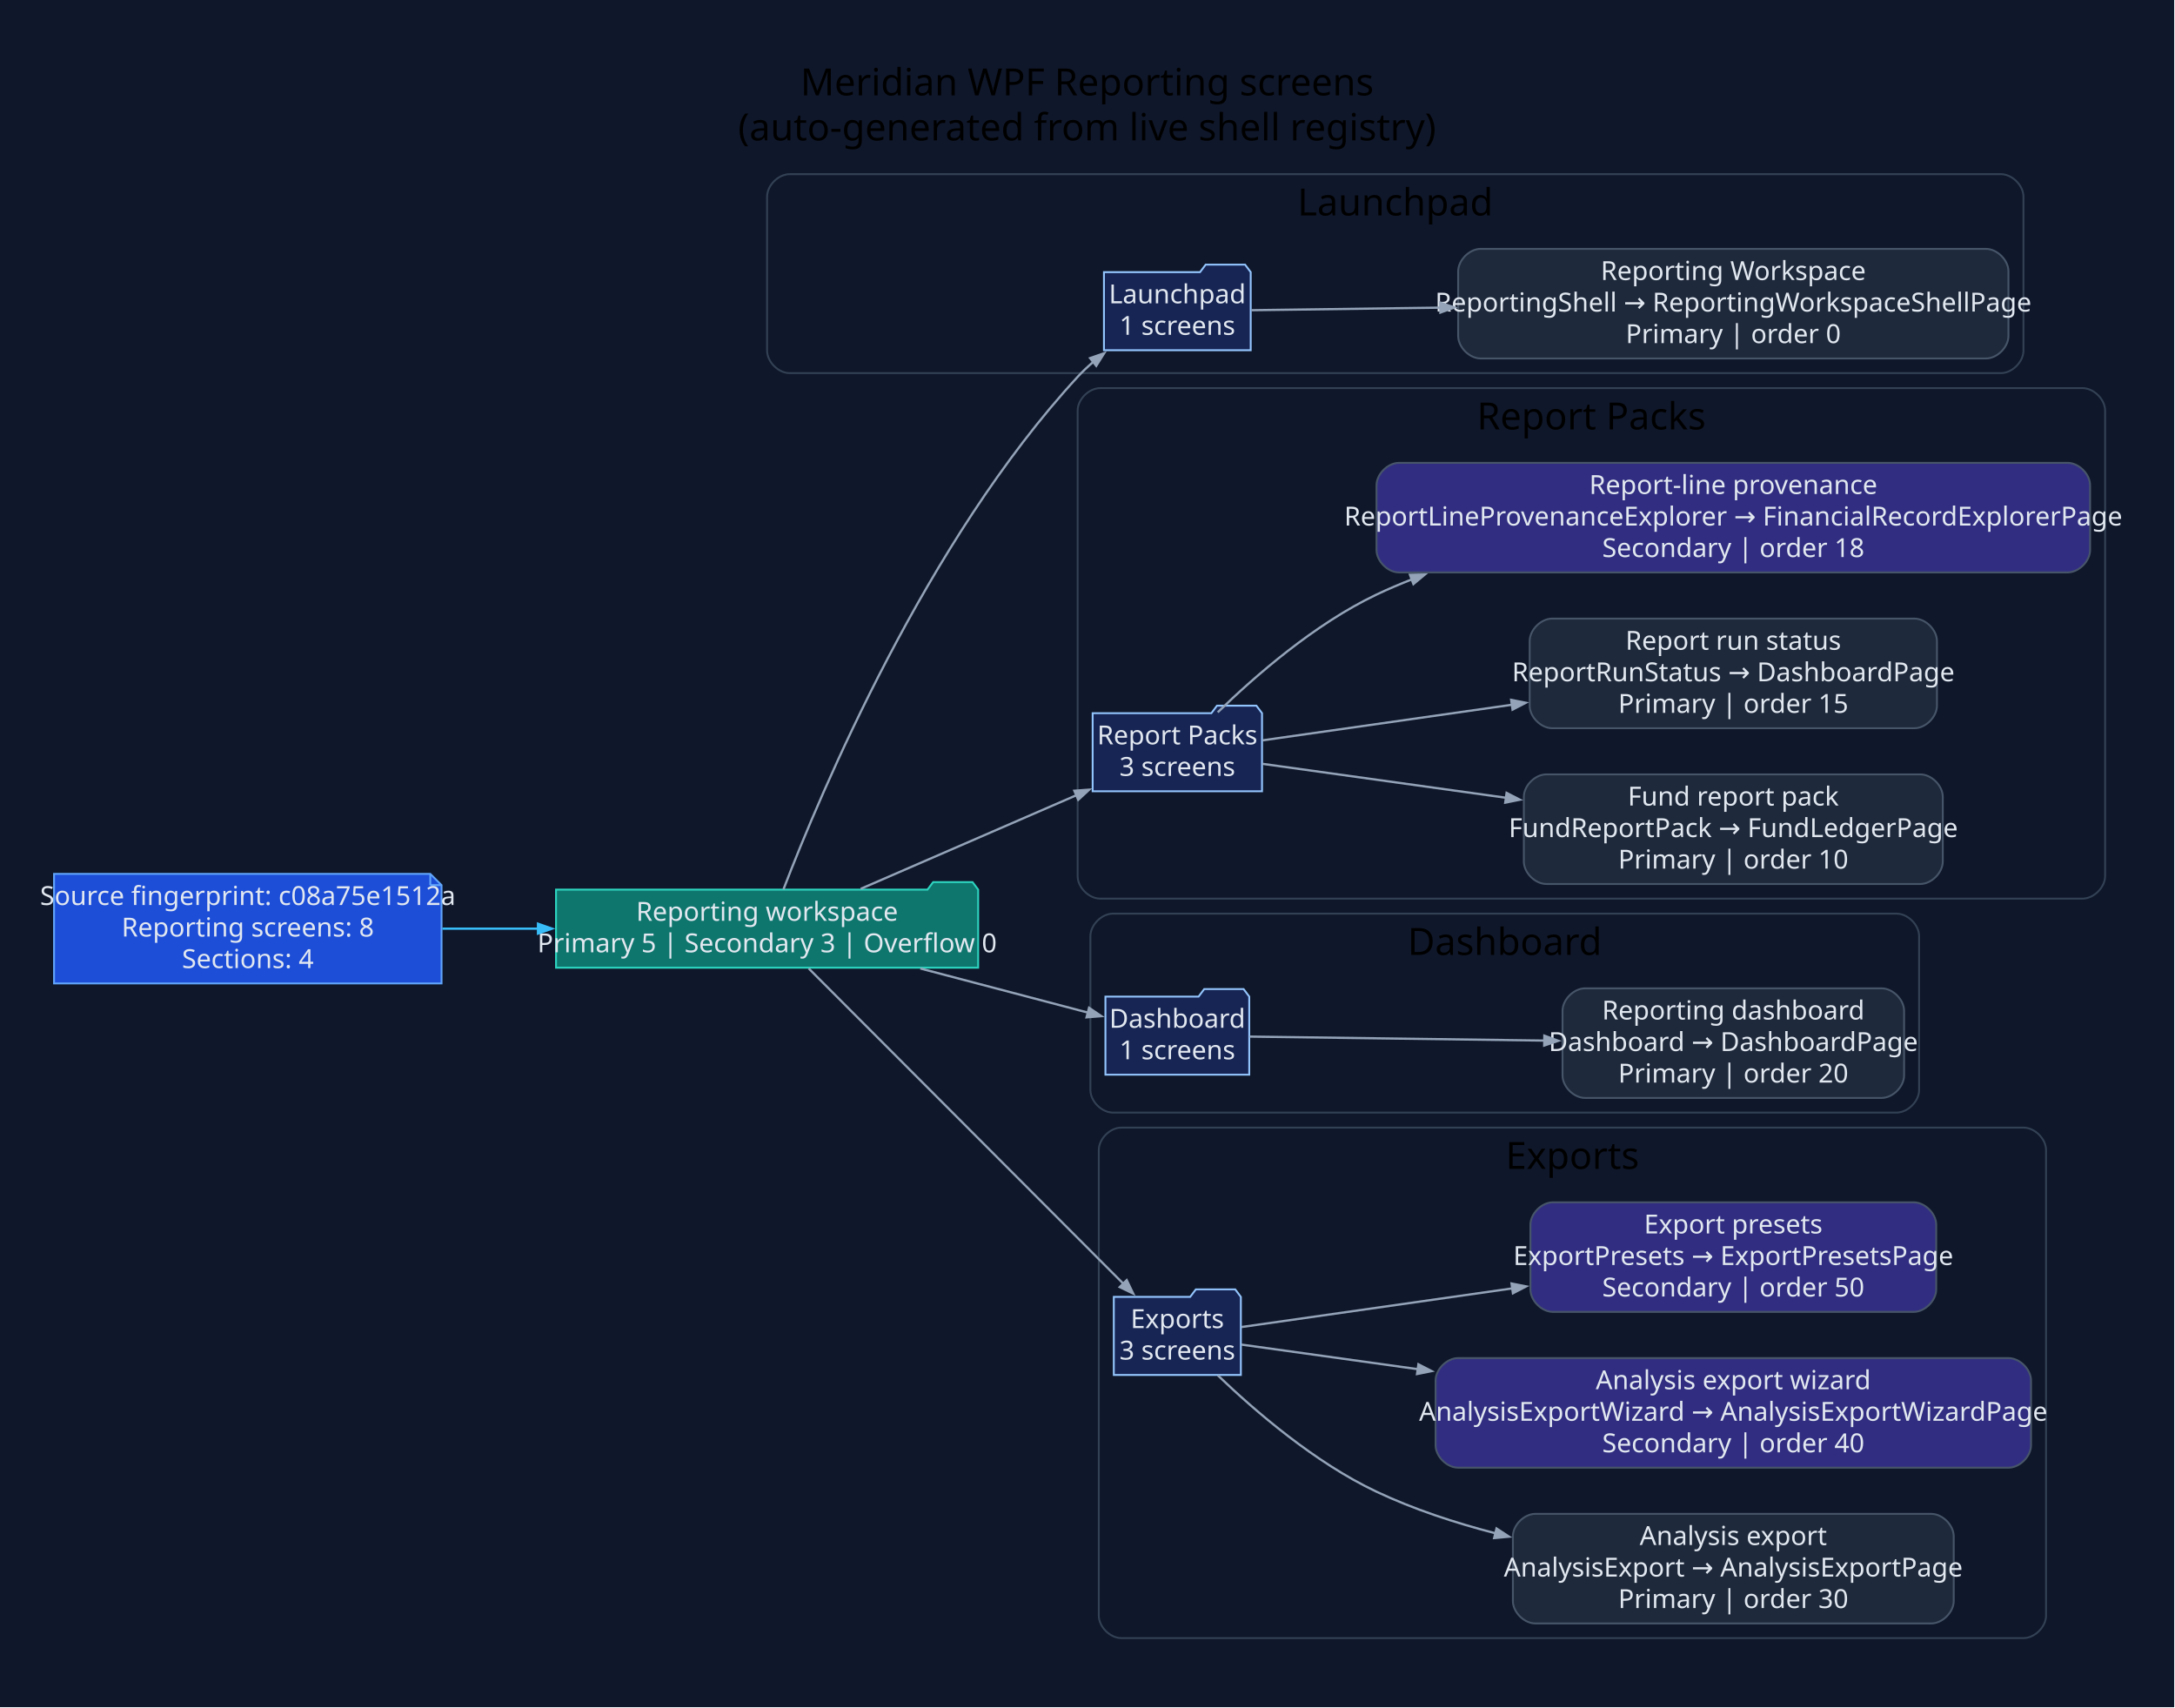
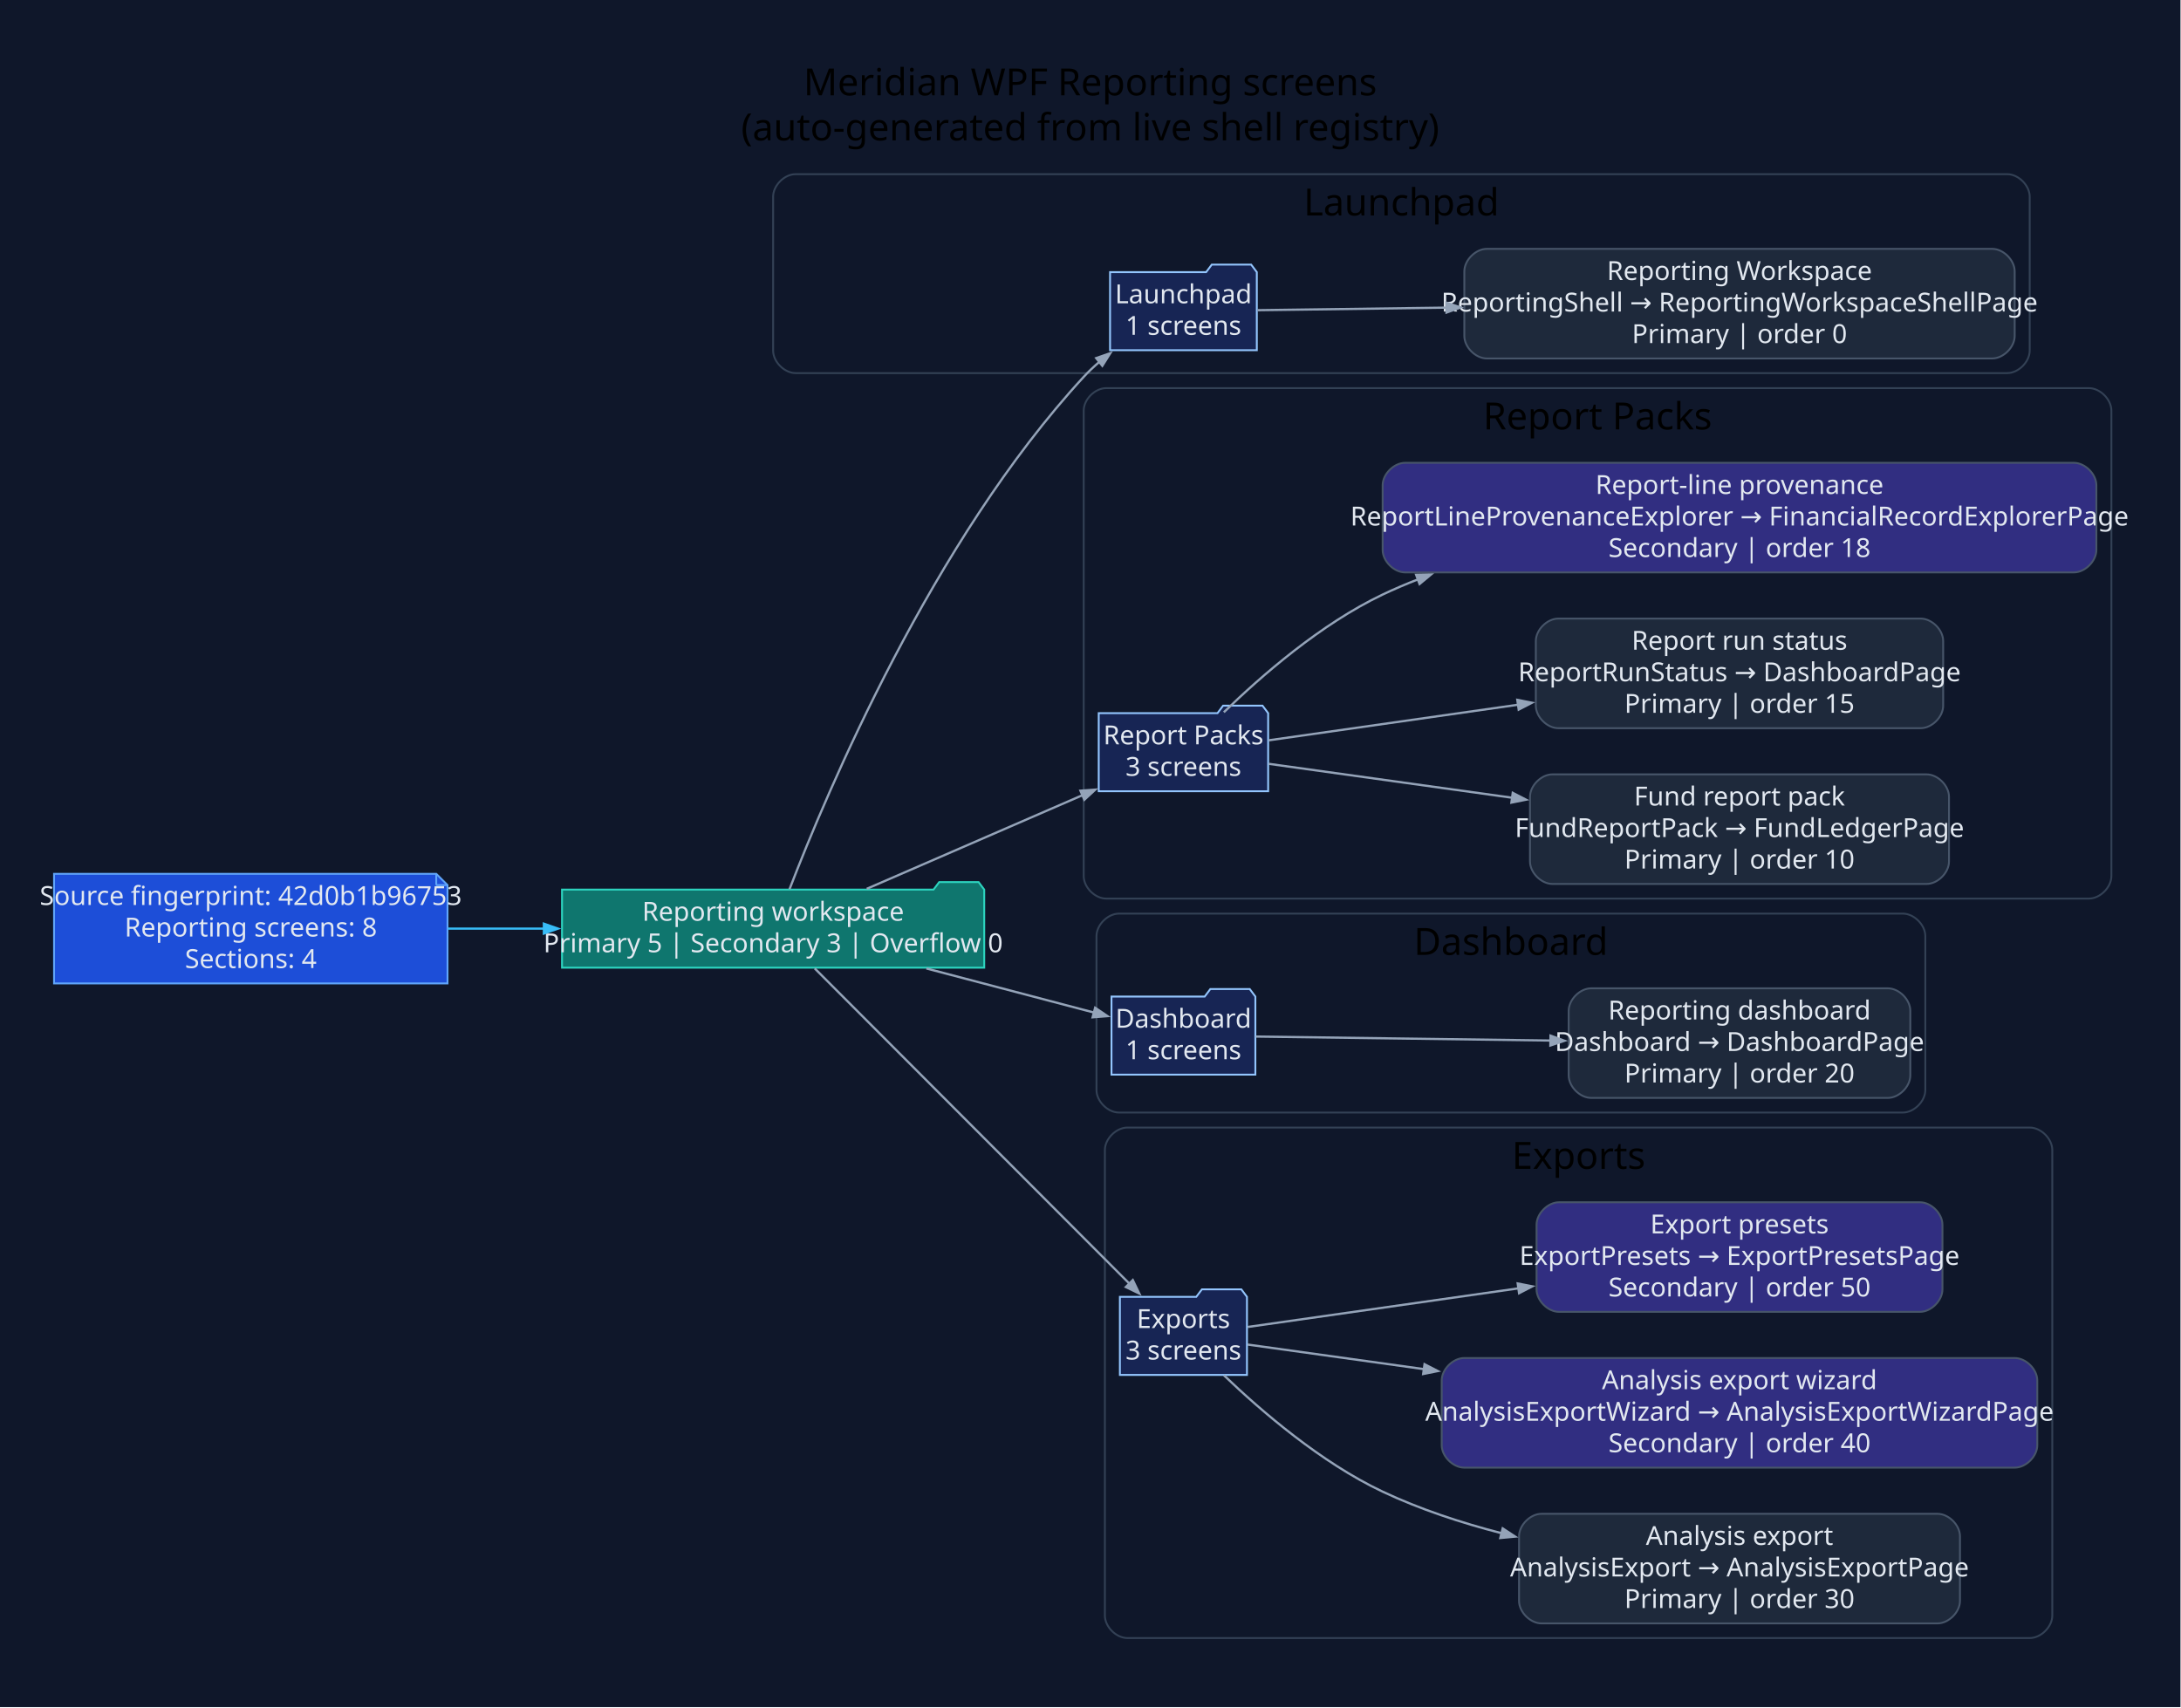
- <svg xmlns="http://www.w3.org/2000/svg" width="1159pt" height="910pt" viewBox="0.00 0.00 1159.00 910.00">
+ <svg xmlns="http://www.w3.org/2000/svg" width="1162pt" height="910pt" viewBox="0.00 0.00 1162.00 910.00">
  <g id="graph0" class="graph" transform="scale(1 1) rotate(0) translate(28.8 880.8)">
-     <polygon fill="#0f172a" stroke="none" points="-28.8,28.8 -28.8,-880.8 1129.76,-880.8 1129.76,28.8 -28.8,28.8" />
-     <text xml:space="preserve" text-anchor="middle" x="550.48" y="-830" font-family="Segoe UI" font-size="20.00">Meridian WPF Reporting screens</text>
-     <text xml:space="preserve" text-anchor="middle" x="550.48" y="-806" font-family="Segoe UI" font-size="20.00">(auto-generated from live shell registry)</text>
+     <polygon fill="#0f172a" stroke="none" points="-28.8,28.8 -28.8,-880.8 1132.91,-880.8 1132.91,28.8 -28.8,28.8" />
+     <text xml:space="preserve" text-anchor="middle" x="552.05" y="-830" font-family="Segoe UI" font-size="20.00">Meridian WPF Reporting screens</text>
+     <text xml:space="preserve" text-anchor="middle" x="552.05" y="-806" font-family="Segoe UI" font-size="20.00">(auto-generated from live shell registry)</text>
    <g id="clust1" class="cluster">
-       <path fill="#0f172a" stroke="#334155" d="M391.96,-682C391.96,-682 1037.45,-682 1037.45,-682 1043.45,-682 1049.45,-688 1049.45,-694 1049.45,-694 1049.45,-776 1049.45,-776 1049.45,-782 1043.45,-788 1037.45,-788 1037.45,-788 391.96,-788 391.96,-788 385.96,-788 379.96,-782 379.96,-776 379.96,-776 379.96,-694 379.96,-694 379.96,-688 385.96,-682 391.96,-682" />
-       <text xml:space="preserve" text-anchor="middle" x="714.7" y="-766" font-family="Segoe UI" font-size="20.00">Launchpad</text>
+       <path fill="#0f172a" stroke="#334155" d="M395.11,-682C395.11,-682 1040.59,-682 1040.59,-682 1046.59,-682 1052.59,-688 1052.59,-694 1052.59,-694 1052.59,-776 1052.59,-776 1052.59,-782 1046.59,-788 1040.59,-788 1040.59,-788 395.11,-788 395.11,-788 389.11,-788 383.11,-782 383.11,-776 383.11,-776 383.11,-694 383.11,-694 383.11,-688 389.11,-682 395.11,-682" />
+       <text xml:space="preserve" text-anchor="middle" x="717.85" y="-766" font-family="Segoe UI" font-size="20.00">Launchpad</text>
    </g>
    <g id="clust2" class="cluster">
-       <path fill="#0f172a" stroke="#334155" d="M557.44,-402C557.44,-402 1080.96,-402 1080.96,-402 1086.96,-402 1092.96,-408 1092.96,-414 1092.96,-414 1092.96,-662 1092.96,-662 1092.96,-668 1086.96,-674 1080.96,-674 1080.96,-674 557.44,-674 557.44,-674 551.44,-674 545.44,-668 545.44,-662 545.44,-662 545.44,-414 545.44,-414 545.44,-408 551.44,-402 557.44,-402" />
-       <text xml:space="preserve" text-anchor="middle" x="819.2" y="-652" font-family="Segoe UI" font-size="20.00">Report Packs</text>
+       <path fill="#0f172a" stroke="#334155" d="M560.58,-402C560.58,-402 1084.11,-402 1084.11,-402 1090.11,-402 1096.11,-408 1096.11,-414 1096.11,-414 1096.11,-662 1096.11,-662 1096.11,-668 1090.11,-674 1084.11,-674 1084.11,-674 560.58,-674 560.58,-674 554.58,-674 548.58,-668 548.58,-662 548.58,-662 548.58,-414 548.58,-414 548.58,-408 554.58,-402 560.58,-402" />
+       <text xml:space="preserve" text-anchor="middle" x="822.34" y="-652" font-family="Segoe UI" font-size="20.00">Report Packs</text>
    </g>
    <g id="clust3" class="cluster">
-       <path fill="#0f172a" stroke="#334155" d="M564.25,-288C564.25,-288 981.84,-288 981.84,-288 987.84,-288 993.84,-294 993.84,-300 993.84,-300 993.84,-382 993.84,-382 993.84,-388 987.84,-394 981.84,-394 981.84,-394 564.25,-394 564.25,-394 558.25,-394 552.25,-388 552.25,-382 552.25,-382 552.25,-300 552.25,-300 552.25,-294 558.25,-288 564.25,-288" />
-       <text xml:space="preserve" text-anchor="middle" x="773.04" y="-372" font-family="Segoe UI" font-size="20.00">Dashboard</text>
+       <path fill="#0f172a" stroke="#334155" d="M567.39,-288C567.39,-288 984.98,-288 984.98,-288 990.98,-288 996.98,-294 996.98,-300 996.98,-300 996.98,-382 996.98,-382 996.98,-388 990.98,-394 984.98,-394 984.98,-394 567.39,-394 567.39,-394 561.39,-394 555.39,-388 555.39,-382 555.39,-382 555.39,-300 555.39,-300 555.39,-294 561.39,-288 567.39,-288" />
+       <text xml:space="preserve" text-anchor="middle" x="776.19" y="-372" font-family="Segoe UI" font-size="20.00">Dashboard</text>
    </g>
    <g id="clust4" class="cluster">
-       <path fill="#0f172a" stroke="#334155" d="M568.72,-8C568.72,-8 1049.49,-8 1049.49,-8 1055.49,-8 1061.49,-14 1061.49,-20 1061.49,-20 1061.49,-268 1061.49,-268 1061.49,-274 1055.49,-280 1049.49,-280 1049.49,-280 568.72,-280 568.72,-280 562.72,-280 556.72,-274 556.72,-268 556.72,-268 556.72,-20 556.72,-20 556.72,-14 562.72,-8 568.72,-8" />
-       <text xml:space="preserve" text-anchor="middle" x="809.1" y="-258" font-family="Segoe UI" font-size="20.00">Exports</text>
+       <path fill="#0f172a" stroke="#334155" d="M571.86,-8C571.86,-8 1052.63,-8 1052.63,-8 1058.63,-8 1064.63,-14 1064.63,-20 1064.63,-20 1064.63,-268 1064.63,-268 1064.63,-274 1058.63,-280 1052.63,-280 1052.63,-280 571.86,-280 571.86,-280 565.86,-280 559.86,-274 559.86,-268 559.86,-268 559.86,-20 559.86,-20 559.86,-14 565.86,-8 571.86,-8" />
+       <text xml:space="preserve" text-anchor="middle" x="812.25" y="-258" font-family="Segoe UI" font-size="20.00">Exports</text>
    </g>
    <g id="node1" class="node">
-       <polygon fill="#1d4ed8" stroke="#60a5fa" points="200.49,-415.2 0,-415.2 0,-356.8 206.49,-356.8 206.49,-409.2 200.49,-415.2" />
-       <polyline fill="none" stroke="#60a5fa" points="200.49,-415.2 200.49,-409.2" />
-       <polyline fill="none" stroke="#60a5fa" points="206.49,-409.2 200.49,-409.2" />
-       <text xml:space="preserve" text-anchor="middle" x="103.25" y="-398.6" font-family="Segoe UI" font-size="14.00" fill="#e2e8f0">Source fingerprint: c08a75e1512a</text>
-       <text xml:space="preserve" text-anchor="middle" x="103.25" y="-381.8" font-family="Segoe UI" font-size="14.00" fill="#e2e8f0">Reporting screens: 8</text>
-       <text xml:space="preserve" text-anchor="middle" x="103.25" y="-365" font-family="Segoe UI" font-size="14.00" fill="#e2e8f0">Sections: 4</text>
+       <polygon fill="#1d4ed8" stroke="#60a5fa" points="203.63,-415.2 0,-415.2 0,-356.8 209.63,-356.8 209.63,-409.2 203.63,-415.2" />
+       <polyline fill="none" stroke="#60a5fa" points="203.63,-415.2 203.63,-409.2" />
+       <polyline fill="none" stroke="#60a5fa" points="209.63,-409.2 203.63,-409.2" />
+       <text xml:space="preserve" text-anchor="middle" x="104.82" y="-398.6" font-family="Segoe UI" font-size="14.00" fill="#e2e8f0">Source fingerprint: 42d0b1b96753</text>
+       <text xml:space="preserve" text-anchor="middle" x="104.82" y="-381.8" font-family="Segoe UI" font-size="14.00" fill="#e2e8f0">Reporting screens: 8</text>
+       <text xml:space="preserve" text-anchor="middle" x="104.82" y="-365" font-family="Segoe UI" font-size="14.00" fill="#e2e8f0">Sections: 4</text>
    </g>
    <g id="node2" class="node">
-       <polygon fill="#0f766e" stroke="#2dd4bf" points="492.44,-406.8 489.44,-410.8 468.44,-410.8 465.44,-406.8 267.49,-406.8 267.49,-365.2 492.44,-365.2 492.44,-406.8" />
-       <text xml:space="preserve" text-anchor="middle" x="379.96" y="-390.2" font-family="Segoe UI" font-size="14.00" fill="#e2e8f0">Reporting workspace</text>
-       <text xml:space="preserve" text-anchor="middle" x="379.96" y="-373.4" font-family="Segoe UI" font-size="14.00" fill="#e2e8f0">Primary 5 | Secondary 3 | Overflow 0</text>
+       <polygon fill="#0f766e" stroke="#2dd4bf" points="495.58,-406.8 492.58,-410.8 471.58,-410.8 468.58,-406.8 270.63,-406.8 270.63,-365.2 495.58,-365.2 495.58,-406.8" />
+       <text xml:space="preserve" text-anchor="middle" x="383.11" y="-390.2" font-family="Segoe UI" font-size="14.00" fill="#e2e8f0">Reporting workspace</text>
+       <text xml:space="preserve" text-anchor="middle" x="383.11" y="-373.4" font-family="Segoe UI" font-size="14.00" fill="#e2e8f0">Primary 5 | Secondary 3 | Overflow 0</text>
    </g>
    <g id="edge1" class="edge">
-       <path fill="none" stroke="#38bdf8" stroke-width="1.2" d="M206.93,-386C223.67,-386 241.15,-386 258.28,-386" />
-       <polygon fill="#38bdf8" stroke="#38bdf8" stroke-width="1.2" points="257.88,-388.63 265.38,-386 257.88,-383.38 257.88,-388.63" />
+       <path fill="none" stroke="#38bdf8" stroke-width="1.2" d="M209.88,-386C226.68,-386 244.2,-386 261.36,-386" />
+       <polygon fill="#38bdf8" stroke="#38bdf8" stroke-width="1.2" points="260.98,-388.63 268.48,-386 260.98,-383.38 260.98,-388.63" />
    </g>
    <g id="node3" class="node">
-       <polygon fill="#172554" stroke="#93c5fd" points="637.67,-735.8 634.67,-739.8 613.67,-739.8 610.67,-735.8 559.47,-735.8 559.47,-694.2 637.67,-694.2 637.67,-735.8" />
-       <text xml:space="preserve" text-anchor="middle" x="598.57" y="-719.2" font-family="Segoe UI" font-size="14.00" fill="#e2e8f0">Launchpad</text>
-       <text xml:space="preserve" text-anchor="middle" x="598.57" y="-702.4" font-family="Segoe UI" font-size="14.00" fill="#e2e8f0">1 screens</text>
+       <polygon fill="#172554" stroke="#93c5fd" points="640.81,-735.8 637.81,-739.8 616.81,-739.8 613.81,-735.8 562.62,-735.8 562.62,-694.2 640.81,-694.2 640.81,-735.8" />
+       <text xml:space="preserve" text-anchor="middle" x="601.71" y="-719.2" font-family="Segoe UI" font-size="14.00" fill="#e2e8f0">Launchpad</text>
+       <text xml:space="preserve" text-anchor="middle" x="601.71" y="-702.4" font-family="Segoe UI" font-size="14.00" fill="#e2e8f0">1 screens</text>
    </g>
    <g id="edge2" class="edge">
-       <path fill="none" stroke="#94a3b8" stroke-width="1.2" d="M388.7,-406.98C408.42,-458.33 464.76,-592.49 545.44,-680 548.01,-682.8 550.86,-685.48 553.84,-688.03" />
-       <polygon fill="#94a3b8" stroke="#94a3b8" stroke-width="1.2" points="552.09,-689.99 559.6,-692.6 555.36,-685.88 552.09,-689.99" />
+       <path fill="none" stroke="#94a3b8" stroke-width="1.2" d="M391.84,-406.98C411.56,-458.33 467.91,-592.49 548.58,-680 551.16,-682.8 554,-685.48 556.99,-688.03" />
+       <polygon fill="#94a3b8" stroke="#94a3b8" stroke-width="1.2" points="555.24,-689.99 562.74,-692.6 558.5,-685.88 555.24,-689.99" />
    </g>
    <g id="node5" class="node">
-       <polygon fill="#172554" stroke="#93c5fd" points="643.7,-500.8 640.7,-504.8 619.7,-504.8 616.7,-500.8 553.44,-500.8 553.44,-459.2 643.7,-459.2 643.7,-500.8" />
-       <text xml:space="preserve" text-anchor="middle" x="598.57" y="-484.2" font-family="Segoe UI" font-size="14.00" fill="#e2e8f0">Report Packs</text>
-       <text xml:space="preserve" text-anchor="middle" x="598.57" y="-467.4" font-family="Segoe UI" font-size="14.00" fill="#e2e8f0">3 screens</text>
+       <polygon fill="#172554" stroke="#93c5fd" points="646.85,-500.8 643.85,-504.8 622.85,-504.8 619.85,-500.8 556.58,-500.8 556.58,-459.2 646.85,-459.2 646.85,-500.8" />
+       <text xml:space="preserve" text-anchor="middle" x="601.71" y="-484.2" font-family="Segoe UI" font-size="14.00" fill="#e2e8f0">Report Packs</text>
+       <text xml:space="preserve" text-anchor="middle" x="601.71" y="-467.4" font-family="Segoe UI" font-size="14.00" fill="#e2e8f0">3 screens</text>
    </g>
    <g id="edge4" class="edge">
-       <path fill="none" stroke="#94a3b8" stroke-width="1.2" d="M429.84,-407.21C464.15,-422.1 509.98,-441.99 545.07,-457.22" />
-       <polygon fill="#94a3b8" stroke="#94a3b8" stroke-width="1.2" points="543.69,-459.48 551.62,-460.06 545.78,-454.67 543.69,-459.48" />
+       <path fill="none" stroke="#94a3b8" stroke-width="1.2" d="M432.99,-407.21C467.3,-422.1 513.13,-441.99 548.21,-457.22" />
+       <polygon fill="#94a3b8" stroke="#94a3b8" stroke-width="1.2" points="546.84,-459.48 554.76,-460.06 548.93,-454.67 546.84,-459.48" />
    </g>
    <g id="node9" class="node">
-       <polygon fill="#172554" stroke="#93c5fd" points="636.89,-349.8 633.89,-353.8 612.89,-353.8 609.89,-349.8 560.25,-349.8 560.25,-308.2 636.89,-308.2 636.89,-349.8" />
-       <text xml:space="preserve" text-anchor="middle" x="598.57" y="-333.2" font-family="Segoe UI" font-size="14.00" fill="#e2e8f0">Dashboard</text>
-       <text xml:space="preserve" text-anchor="middle" x="598.57" y="-316.4" font-family="Segoe UI" font-size="14.00" fill="#e2e8f0">1 screens</text>
+       <polygon fill="#172554" stroke="#93c5fd" points="640.04,-349.8 637.04,-353.8 616.04,-353.8 613.04,-349.8 563.39,-349.8 563.39,-308.2 640.04,-308.2 640.04,-349.8" />
+       <text xml:space="preserve" text-anchor="middle" x="601.71" y="-333.2" font-family="Segoe UI" font-size="14.00" fill="#e2e8f0">Dashboard</text>
+       <text xml:space="preserve" text-anchor="middle" x="601.71" y="-316.4" font-family="Segoe UI" font-size="14.00" fill="#e2e8f0">1 screens</text>
    </g>
    <g id="edge8" class="edge">
-       <path fill="none" stroke="#94a3b8" stroke-width="1.2" d="M461.62,-364.78C491.75,-356.85 524.93,-348.11 550.97,-341.26" />
-       <polygon fill="#94a3b8" stroke="#94a3b8" stroke-width="1.2" points="551.53,-343.83 558.11,-339.38 550.19,-338.75 551.53,-343.83" />
+       <path fill="none" stroke="#94a3b8" stroke-width="1.2" d="M464.76,-364.78C494.89,-356.85 528.08,-348.11 554.12,-341.26" />
+       <polygon fill="#94a3b8" stroke="#94a3b8" stroke-width="1.2" points="554.67,-343.83 561.26,-339.38 553.34,-338.75 554.67,-343.83" />
    </g>
    <g id="node11" class="node">
-       <polygon fill="#172554" stroke="#93c5fd" points="632.42,-189.8 629.42,-193.8 608.42,-193.8 605.42,-189.8 564.72,-189.8 564.72,-148.2 632.42,-148.2 632.42,-189.8" />
-       <text xml:space="preserve" text-anchor="middle" x="598.57" y="-173.2" font-family="Segoe UI" font-size="14.00" fill="#e2e8f0">Exports</text>
-       <text xml:space="preserve" text-anchor="middle" x="598.57" y="-156.4" font-family="Segoe UI" font-size="14.00" fill="#e2e8f0">3 screens</text>
+       <polygon fill="#172554" stroke="#93c5fd" points="635.56,-189.8 632.56,-193.8 611.56,-193.8 608.56,-189.8 567.86,-189.8 567.86,-148.2 635.56,-148.2 635.56,-189.8" />
+       <text xml:space="preserve" text-anchor="middle" x="601.71" y="-173.2" font-family="Segoe UI" font-size="14.00" fill="#e2e8f0">Exports</text>
+       <text xml:space="preserve" text-anchor="middle" x="601.71" y="-156.4" font-family="Segoe UI" font-size="14.00" fill="#e2e8f0">3 screens</text>
    </g>
    <g id="edge10" class="edge">
-       <path fill="none" stroke="#94a3b8" stroke-width="1.2" d="M402.13,-364.8C441.52,-325.34 526.04,-240.66 569.9,-196.72" />
-       <polygon fill="#94a3b8" stroke="#94a3b8" stroke-width="1.2" points="571.6,-198.74 575.04,-191.57 567.88,-195.03 571.6,-198.74" />
+       <path fill="none" stroke="#94a3b8" stroke-width="1.2" d="M405.27,-364.8C444.66,-325.34 529.19,-240.66 573.04,-196.72" />
+       <polygon fill="#94a3b8" stroke="#94a3b8" stroke-width="1.2" points="574.74,-198.74 578.18,-191.57 571.03,-195.03 574.74,-198.74" />
    </g>
    <g id="node4" class="node">
-       <path fill="#1e293b" stroke="#475569" d="M1029.45,-748.2C1029.45,-748.2 760.22,-748.2 760.22,-748.2 754.22,-748.2 748.22,-742.2 748.22,-736.2 748.22,-736.2 748.22,-701.8 748.22,-701.8 748.22,-695.8 754.22,-689.8 760.22,-689.8 760.22,-689.8 1029.45,-689.8 1029.45,-689.8 1035.45,-689.8 1041.45,-695.8 1041.45,-701.8 1041.45,-701.8 1041.45,-736.2 1041.45,-736.2 1041.45,-742.2 1035.45,-748.2 1029.45,-748.2" />
-       <text xml:space="preserve" text-anchor="middle" x="894.83" y="-731.6" font-family="Segoe UI" font-size="14.00" fill="#e2e8f0">Reporting Workspace</text>
-       <text xml:space="preserve" text-anchor="middle" x="894.83" y="-714.8" font-family="Segoe UI" font-size="14.00" fill="#e2e8f0">ReportingShell → ReportingWorkspaceShellPage</text>
-       <text xml:space="preserve" text-anchor="middle" x="894.83" y="-698" font-family="Segoe UI" font-size="14.00" fill="#e2e8f0">Primary | order 0</text>
+       <path fill="#1e293b" stroke="#475569" d="M1032.59,-748.2C1032.59,-748.2 763.37,-748.2 763.37,-748.2 757.37,-748.2 751.37,-742.2 751.37,-736.2 751.37,-736.2 751.37,-701.8 751.37,-701.8 751.37,-695.8 757.37,-689.8 763.37,-689.8 763.37,-689.8 1032.59,-689.8 1032.59,-689.8 1038.59,-689.8 1044.59,-695.8 1044.59,-701.8 1044.59,-701.8 1044.59,-736.2 1044.59,-736.2 1044.59,-742.2 1038.59,-748.2 1032.59,-748.2" />
+       <text xml:space="preserve" text-anchor="middle" x="897.98" y="-731.6" font-family="Segoe UI" font-size="14.00" fill="#e2e8f0">Reporting Workspace</text>
+       <text xml:space="preserve" text-anchor="middle" x="897.98" y="-714.8" font-family="Segoe UI" font-size="14.00" fill="#e2e8f0">ReportingShell → ReportingWorkspaceShellPage</text>
+       <text xml:space="preserve" text-anchor="middle" x="897.98" y="-698" font-family="Segoe UI" font-size="14.00" fill="#e2e8f0">Primary | order 0</text>
    </g>
    <g id="edge3" class="edge">
-       <path fill="none" stroke="#94a3b8" stroke-width="1.2" d="M638.04,-715.52C664.43,-715.88 701.37,-716.38 738.98,-716.89" />
-       <polygon fill="#94a3b8" stroke="#94a3b8" stroke-width="1.2" points="738.68,-719.52 746.21,-716.99 738.75,-714.27 738.68,-719.52" />
+       <path fill="none" stroke="#94a3b8" stroke-width="1.2" d="M641.18,-715.52C667.58,-715.88 704.51,-716.38 742.12,-716.89" />
+       <polygon fill="#94a3b8" stroke="#94a3b8" stroke-width="1.2" points="741.82,-719.52 749.36,-716.99 741.89,-714.27 741.82,-719.52" />
    </g>
    <g id="node6" class="node">
-       <path fill="#1e293b" stroke="#475569" d="M994.46,-468.2C994.46,-468.2 795.21,-468.2 795.21,-468.2 789.21,-468.2 783.21,-462.2 783.21,-456.2 783.21,-456.2 783.21,-421.8 783.21,-421.8 783.21,-415.8 789.21,-409.8 795.21,-409.8 795.21,-409.8 994.46,-409.8 994.46,-409.8 1000.46,-409.8 1006.46,-415.8 1006.46,-421.8 1006.46,-421.8 1006.46,-456.2 1006.46,-456.2 1006.46,-462.2 1000.46,-468.2 994.46,-468.2" />
-       <text xml:space="preserve" text-anchor="middle" x="894.83" y="-451.6" font-family="Segoe UI" font-size="14.00" fill="#e2e8f0">Fund report pack</text>
-       <text xml:space="preserve" text-anchor="middle" x="894.83" y="-434.8" font-family="Segoe UI" font-size="14.00" fill="#e2e8f0">FundReportPack → FundLedgerPage</text>
-       <text xml:space="preserve" text-anchor="middle" x="894.83" y="-418" font-family="Segoe UI" font-size="14.00" fill="#e2e8f0">Primary | order 10</text>
+       <path fill="#1e293b" stroke="#475569" d="M997.6,-468.2C997.6,-468.2 798.35,-468.2 798.35,-468.2 792.35,-468.2 786.35,-462.2 786.35,-456.2 786.35,-456.2 786.35,-421.8 786.35,-421.8 786.35,-415.8 792.35,-409.8 798.35,-409.8 798.35,-409.8 997.6,-409.8 997.6,-409.8 1003.6,-409.8 1009.6,-415.8 1009.6,-421.8 1009.6,-421.8 1009.6,-456.2 1009.6,-456.2 1009.6,-462.2 1003.6,-468.2 997.6,-468.2" />
+       <text xml:space="preserve" text-anchor="middle" x="897.98" y="-451.6" font-family="Segoe UI" font-size="14.00" fill="#e2e8f0">Fund report pack</text>
+       <text xml:space="preserve" text-anchor="middle" x="897.98" y="-434.8" font-family="Segoe UI" font-size="14.00" fill="#e2e8f0">FundReportPack → FundLedgerPage</text>
+       <text xml:space="preserve" text-anchor="middle" x="897.98" y="-418" font-family="Segoe UI" font-size="14.00" fill="#e2e8f0">Primary | order 10</text>
    </g>
    <g id="edge5" class="edge">
-       <path fill="none" stroke="#94a3b8" stroke-width="1.2" d="M643.94,-473.82C678.41,-469.01 727.91,-462.12 773.77,-455.73" />
-       <polygon fill="#94a3b8" stroke="#94a3b8" stroke-width="1.2" points="774.03,-458.34 781.09,-454.71 773.3,-453.14 774.03,-458.34" />
+       <path fill="none" stroke="#94a3b8" stroke-width="1.2" d="M647.09,-473.82C681.56,-469.01 731.06,-462.12 776.92,-455.73" />
+       <polygon fill="#94a3b8" stroke="#94a3b8" stroke-width="1.2" points="777.17,-458.34 784.24,-454.71 776.45,-453.14 777.17,-458.34" />
    </g>
    <g id="node7" class="node">
-       <path fill="#1e293b" stroke="#475569" d="M991.35,-551.2C991.35,-551.2 798.32,-551.2 798.32,-551.2 792.32,-551.2 786.32,-545.2 786.32,-539.2 786.32,-539.2 786.32,-504.8 786.32,-504.8 786.32,-498.8 792.32,-492.8 798.32,-492.8 798.32,-492.8 991.35,-492.8 991.35,-492.8 997.35,-492.8 1003.35,-498.8 1003.35,-504.8 1003.35,-504.8 1003.35,-539.2 1003.35,-539.2 1003.35,-545.2 997.35,-551.2 991.35,-551.2" />
-       <text xml:space="preserve" text-anchor="middle" x="894.83" y="-534.6" font-family="Segoe UI" font-size="14.00" fill="#e2e8f0">Report run status</text>
-       <text xml:space="preserve" text-anchor="middle" x="894.83" y="-517.8" font-family="Segoe UI" font-size="14.00" fill="#e2e8f0">ReportRunStatus → DashboardPage</text>
-       <text xml:space="preserve" text-anchor="middle" x="894.83" y="-501" font-family="Segoe UI" font-size="14.00" fill="#e2e8f0">Primary | order 15</text>
+       <path fill="#1e293b" stroke="#475569" d="M994.49,-551.2C994.49,-551.2 801.46,-551.2 801.46,-551.2 795.46,-551.2 789.46,-545.2 789.46,-539.2 789.46,-539.2 789.46,-504.8 789.46,-504.8 789.46,-498.8 795.46,-492.8 801.46,-492.8 801.46,-492.8 994.49,-492.8 994.49,-492.8 1000.49,-492.8 1006.49,-498.8 1006.49,-504.8 1006.49,-504.8 1006.49,-539.2 1006.49,-539.2 1006.49,-545.2 1000.49,-551.2 994.49,-551.2" />
+       <text xml:space="preserve" text-anchor="middle" x="897.98" y="-534.6" font-family="Segoe UI" font-size="14.00" fill="#e2e8f0">Report run status</text>
+       <text xml:space="preserve" text-anchor="middle" x="897.98" y="-517.8" font-family="Segoe UI" font-size="14.00" fill="#e2e8f0">ReportRunStatus → DashboardPage</text>
+       <text xml:space="preserve" text-anchor="middle" x="897.98" y="-501" font-family="Segoe UI" font-size="14.00" fill="#e2e8f0">Primary | order 15</text>
    </g>
    <g id="edge6" class="edge">
-       <path fill="none" stroke="#94a3b8" stroke-width="1.2" d="M643.94,-486.33C679.24,-491.37 730.29,-498.66 777.07,-505.33" />
-       <polygon fill="#94a3b8" stroke="#94a3b8" stroke-width="1.2" points="776.46,-507.9 784.25,-506.36 777.2,-502.7 776.46,-507.9" />
+       <path fill="none" stroke="#94a3b8" stroke-width="1.2" d="M647.09,-486.33C682.38,-491.37 733.44,-498.66 780.21,-505.33" />
+       <polygon fill="#94a3b8" stroke="#94a3b8" stroke-width="1.2" points="779.6,-507.9 787.4,-506.36 780.34,-502.7 779.6,-507.9" />
    </g>
    <g id="node8" class="node">
-       <path fill="#312e81" stroke="#475569" d="M1072.96,-634.2C1072.96,-634.2 716.7,-634.2 716.7,-634.2 710.7,-634.2 704.7,-628.2 704.7,-622.2 704.7,-622.2 704.7,-587.8 704.7,-587.8 704.7,-581.8 710.7,-575.8 716.7,-575.8 716.7,-575.8 1072.96,-575.8 1072.96,-575.8 1078.96,-575.8 1084.96,-581.8 1084.96,-587.8 1084.96,-587.8 1084.96,-622.2 1084.96,-622.2 1084.96,-628.2 1078.96,-634.2 1072.96,-634.2" />
-       <text xml:space="preserve" text-anchor="middle" x="894.83" y="-617.6" font-family="Segoe UI" font-size="14.00" fill="#e2e8f0">Report-line provenance</text>
-       <text xml:space="preserve" text-anchor="middle" x="894.83" y="-600.8" font-family="Segoe UI" font-size="14.00" fill="#e2e8f0">ReportLineProvenanceExplorer → FinancialRecordExplorerPage</text>
-       <text xml:space="preserve" text-anchor="middle" x="894.83" y="-584" font-family="Segoe UI" font-size="14.00" fill="#e2e8f0">Secondary | order 18</text>
+       <path fill="#312e81" stroke="#475569" d="M1076.11,-634.2C1076.11,-634.2 719.85,-634.2 719.85,-634.2 713.85,-634.2 707.85,-628.2 707.85,-622.2 707.85,-622.2 707.85,-587.8 707.85,-587.8 707.85,-581.8 713.85,-575.8 719.85,-575.8 719.85,-575.8 1076.11,-575.8 1076.11,-575.8 1082.11,-575.8 1088.11,-581.8 1088.11,-587.8 1088.11,-587.8 1088.11,-622.2 1088.11,-622.2 1088.11,-628.2 1082.11,-634.2 1076.11,-634.2" />
+       <text xml:space="preserve" text-anchor="middle" x="897.98" y="-617.6" font-family="Segoe UI" font-size="14.00" fill="#e2e8f0">Report-line provenance</text>
+       <text xml:space="preserve" text-anchor="middle" x="897.98" y="-600.8" font-family="Segoe UI" font-size="14.00" fill="#e2e8f0">ReportLineProvenanceExplorer → FinancialRecordExplorerPage</text>
+       <text xml:space="preserve" text-anchor="middle" x="897.98" y="-584" font-family="Segoe UI" font-size="14.00" fill="#e2e8f0">Secondary | order 18</text>
    </g>
    <g id="edge7" class="edge">
-       <path fill="none" stroke="#94a3b8" stroke-width="1.2" d="M620.1,-501.28C639.95,-520.58 671.79,-548.35 704.7,-564 710.89,-566.94 717.29,-569.67 723.83,-572.21" />
-       <polygon fill="#94a3b8" stroke="#94a3b8" stroke-width="1.2" points="722.54,-574.53 730.49,-574.69 724.38,-569.61 722.54,-574.53" />
+       <path fill="none" stroke="#94a3b8" stroke-width="1.2" d="M623.24,-501.28C643.09,-520.58 674.93,-548.35 707.85,-564 714.03,-566.94 720.44,-569.67 726.98,-572.21" />
+       <polygon fill="#94a3b8" stroke="#94a3b8" stroke-width="1.2" points="725.69,-574.53 733.63,-574.69 727.52,-569.61 725.69,-574.53" />
    </g>
    <g id="node10" class="node">
-       <path fill="#1e293b" stroke="#475569" d="M973.84,-354.2C973.84,-354.2 815.83,-354.2 815.83,-354.2 809.83,-354.2 803.83,-348.2 803.83,-342.2 803.83,-342.2 803.83,-307.8 803.83,-307.8 803.83,-301.8 809.83,-295.8 815.83,-295.8 815.83,-295.8 973.84,-295.8 973.84,-295.8 979.84,-295.8 985.84,-301.8 985.84,-307.8 985.84,-307.8 985.84,-342.2 985.84,-342.2 985.84,-348.2 979.84,-354.2 973.84,-354.2" />
-       <text xml:space="preserve" text-anchor="middle" x="894.83" y="-337.6" font-family="Segoe UI" font-size="14.00" fill="#e2e8f0">Reporting dashboard</text>
-       <text xml:space="preserve" text-anchor="middle" x="894.83" y="-320.8" font-family="Segoe UI" font-size="14.00" fill="#e2e8f0">Dashboard → DashboardPage</text>
-       <text xml:space="preserve" text-anchor="middle" x="894.83" y="-304" font-family="Segoe UI" font-size="14.00" fill="#e2e8f0">Primary | order 20</text>
+       <path fill="#1e293b" stroke="#475569" d="M976.98,-354.2C976.98,-354.2 818.97,-354.2 818.97,-354.2 812.97,-354.2 806.97,-348.2 806.97,-342.2 806.97,-342.2 806.97,-307.8 806.97,-307.8 806.97,-301.8 812.97,-295.8 818.97,-295.8 818.97,-295.8 976.98,-295.8 976.98,-295.8 982.98,-295.8 988.98,-301.8 988.98,-307.8 988.98,-307.8 988.98,-342.2 988.98,-342.2 988.98,-348.2 982.98,-354.2 976.98,-354.2" />
+       <text xml:space="preserve" text-anchor="middle" x="897.98" y="-337.6" font-family="Segoe UI" font-size="14.00" fill="#e2e8f0">Reporting dashboard</text>
+       <text xml:space="preserve" text-anchor="middle" x="897.98" y="-320.8" font-family="Segoe UI" font-size="14.00" fill="#e2e8f0">Dashboard → DashboardPage</text>
+       <text xml:space="preserve" text-anchor="middle" x="897.98" y="-304" font-family="Segoe UI" font-size="14.00" fill="#e2e8f0">Primary | order 20</text>
    </g>
    <g id="edge9" class="edge">
-       <path fill="none" stroke="#94a3b8" stroke-width="1.2" d="M637.14,-328.49C676.54,-327.95 740.12,-327.09 794.14,-326.36" />
-       <polygon fill="#94a3b8" stroke="#94a3b8" stroke-width="1.2" points="794.14,-328.98 801.6,-326.25 794.07,-323.73 794.14,-328.98" />
+       <path fill="none" stroke="#94a3b8" stroke-width="1.2" d="M640.28,-328.49C679.68,-327.95 743.26,-327.09 797.29,-326.36" />
+       <polygon fill="#94a3b8" stroke="#94a3b8" stroke-width="1.2" points="797.28,-328.98 804.75,-326.25 797.21,-323.73 797.28,-328.98" />
    </g>
    <g id="node12" class="node">
-       <path fill="#1e293b" stroke="#475569" d="M1000.29,-74.2C1000.29,-74.2 789.37,-74.2 789.37,-74.2 783.37,-74.2 777.37,-68.2 777.37,-62.2 777.37,-62.2 777.37,-27.8 777.37,-27.8 777.37,-21.8 783.37,-15.8 789.37,-15.8 789.37,-15.8 1000.29,-15.8 1000.29,-15.8 1006.29,-15.8 1012.29,-21.8 1012.29,-27.8 1012.29,-27.8 1012.29,-62.2 1012.29,-62.2 1012.29,-68.2 1006.29,-74.2 1000.29,-74.2" />
-       <text xml:space="preserve" text-anchor="middle" x="894.83" y="-57.6" font-family="Segoe UI" font-size="14.00" fill="#e2e8f0">Analysis export</text>
-       <text xml:space="preserve" text-anchor="middle" x="894.83" y="-40.8" font-family="Segoe UI" font-size="14.00" fill="#e2e8f0">AnalysisExport → AnalysisExportPage</text>
-       <text xml:space="preserve" text-anchor="middle" x="894.83" y="-24" font-family="Segoe UI" font-size="14.00" fill="#e2e8f0">Primary | order 30</text>
+       <path fill="#1e293b" stroke="#475569" d="M1003.44,-74.2C1003.44,-74.2 792.52,-74.2 792.52,-74.2 786.52,-74.2 780.52,-68.2 780.52,-62.2 780.52,-62.2 780.52,-27.8 780.52,-27.8 780.52,-21.8 786.52,-15.8 792.52,-15.8 792.52,-15.8 1003.44,-15.8 1003.44,-15.8 1009.44,-15.8 1015.44,-21.8 1015.44,-27.8 1015.44,-27.8 1015.44,-62.2 1015.44,-62.2 1015.44,-68.2 1009.44,-74.2 1003.44,-74.2" />
+       <text xml:space="preserve" text-anchor="middle" x="897.98" y="-57.6" font-family="Segoe UI" font-size="14.00" fill="#e2e8f0">Analysis export</text>
+       <text xml:space="preserve" text-anchor="middle" x="897.98" y="-40.8" font-family="Segoe UI" font-size="14.00" fill="#e2e8f0">AnalysisExport → AnalysisExportPage</text>
+       <text xml:space="preserve" text-anchor="middle" x="897.98" y="-24" font-family="Segoe UI" font-size="14.00" fill="#e2e8f0">Primary | order 30</text>
    </g>
    <g id="edge11" class="edge">
-       <path fill="none" stroke="#94a3b8" stroke-width="1.2" d="M620.15,-147.99C640.03,-128.92 671.89,-101.48 704.7,-86 724.47,-76.68 746.39,-69.44 768.11,-63.84" />
-       <polygon fill="#94a3b8" stroke="#94a3b8" stroke-width="1.2" points="768.66,-66.41 775.31,-62.05 767.4,-61.31 768.66,-66.41" />
+       <path fill="none" stroke="#94a3b8" stroke-width="1.2" d="M623.29,-147.99C643.18,-128.92 675.04,-101.48 707.85,-86 727.61,-76.68 749.54,-69.44 771.26,-63.84" />
+       <polygon fill="#94a3b8" stroke="#94a3b8" stroke-width="1.2" points="771.81,-66.41 778.45,-62.05 770.54,-61.31 771.81,-66.41" />
    </g>
    <g id="node13" class="node">
-       <path fill="#312e81" stroke="#475569" d="M1041.49,-157.2C1041.49,-157.2 748.18,-157.2 748.18,-157.2 742.18,-157.2 736.18,-151.2 736.18,-145.2 736.18,-145.2 736.18,-110.8 736.18,-110.8 736.18,-104.8 742.18,-98.8 748.18,-98.8 748.18,-98.8 1041.49,-98.8 1041.49,-98.8 1047.49,-98.8 1053.49,-104.8 1053.49,-110.8 1053.49,-110.8 1053.49,-145.2 1053.49,-145.2 1053.49,-151.2 1047.49,-157.2 1041.49,-157.2" />
-       <text xml:space="preserve" text-anchor="middle" x="894.83" y="-140.6" font-family="Segoe UI" font-size="14.00" fill="#e2e8f0">Analysis export wizard</text>
-       <text xml:space="preserve" text-anchor="middle" x="894.83" y="-123.8" font-family="Segoe UI" font-size="14.00" fill="#e2e8f0">AnalysisExportWizard → AnalysisExportWizardPage</text>
-       <text xml:space="preserve" text-anchor="middle" x="894.83" y="-107" font-family="Segoe UI" font-size="14.00" fill="#e2e8f0">Secondary | order 40</text>
+       <path fill="#312e81" stroke="#475569" d="M1044.63,-157.2C1044.63,-157.2 751.32,-157.2 751.32,-157.2 745.32,-157.2 739.32,-151.2 739.32,-145.2 739.32,-145.2 739.32,-110.8 739.32,-110.8 739.32,-104.8 745.32,-98.8 751.32,-98.8 751.32,-98.8 1044.63,-98.8 1044.63,-98.8 1050.63,-98.8 1056.63,-104.8 1056.63,-110.8 1056.63,-110.8 1056.63,-145.2 1056.63,-145.2 1056.63,-151.2 1050.63,-157.2 1044.63,-157.2" />
+       <text xml:space="preserve" text-anchor="middle" x="897.98" y="-140.6" font-family="Segoe UI" font-size="14.00" fill="#e2e8f0">Analysis export wizard</text>
+       <text xml:space="preserve" text-anchor="middle" x="897.98" y="-123.8" font-family="Segoe UI" font-size="14.00" fill="#e2e8f0">AnalysisExportWizard → AnalysisExportWizardPage</text>
+       <text xml:space="preserve" text-anchor="middle" x="897.98" y="-107" font-family="Segoe UI" font-size="14.00" fill="#e2e8f0">Secondary | order 40</text>
    </g>
    <g id="edge12" class="edge">
-       <path fill="none" stroke="#94a3b8" stroke-width="1.2" d="M632.75,-164.38C656.66,-161.05 690.9,-156.28 726.75,-151.28" />
-       <polygon fill="#94a3b8" stroke="#94a3b8" stroke-width="1.2" points="727.03,-153.89 734.09,-150.26 726.3,-148.69 727.03,-153.89" />
+       <path fill="none" stroke="#94a3b8" stroke-width="1.2" d="M635.9,-164.38C659.8,-161.05 694.04,-156.28 729.89,-151.28" />
+       <polygon fill="#94a3b8" stroke="#94a3b8" stroke-width="1.2" points="730.17,-153.89 737.24,-150.26 729.45,-148.69 730.17,-153.89" />
    </g>
    <g id="node14" class="node">
-       <path fill="#312e81" stroke="#475569" d="M990.96,-240.2C990.96,-240.2 798.71,-240.2 798.71,-240.2 792.71,-240.2 786.71,-234.2 786.71,-228.2 786.71,-228.2 786.71,-193.8 786.71,-193.8 786.71,-187.8 792.71,-181.8 798.71,-181.8 798.71,-181.8 990.96,-181.8 990.96,-181.8 996.96,-181.8 1002.96,-187.8 1002.96,-193.8 1002.96,-193.8 1002.96,-228.2 1002.96,-228.2 1002.96,-234.2 996.96,-240.2 990.96,-240.2" />
-       <text xml:space="preserve" text-anchor="middle" x="894.83" y="-223.6" font-family="Segoe UI" font-size="14.00" fill="#e2e8f0">Export presets</text>
-       <text xml:space="preserve" text-anchor="middle" x="894.83" y="-206.8" font-family="Segoe UI" font-size="14.00" fill="#e2e8f0">ExportPresets → ExportPresetsPage</text>
-       <text xml:space="preserve" text-anchor="middle" x="894.83" y="-190" font-family="Segoe UI" font-size="14.00" fill="#e2e8f0">Secondary | order 50</text>
+       <path fill="#312e81" stroke="#475569" d="M994.1,-240.2C994.1,-240.2 801.85,-240.2 801.85,-240.2 795.85,-240.2 789.85,-234.2 789.85,-228.2 789.85,-228.2 789.85,-193.8 789.85,-193.8 789.85,-187.8 795.85,-181.8 801.85,-181.8 801.85,-181.8 994.1,-181.8 994.1,-181.8 1000.1,-181.8 1006.1,-187.8 1006.1,-193.8 1006.1,-193.8 1006.1,-228.2 1006.1,-228.2 1006.1,-234.2 1000.1,-240.2 994.1,-240.2" />
+       <text xml:space="preserve" text-anchor="middle" x="897.98" y="-223.6" font-family="Segoe UI" font-size="14.00" fill="#e2e8f0">Export presets</text>
+       <text xml:space="preserve" text-anchor="middle" x="897.98" y="-206.8" font-family="Segoe UI" font-size="14.00" fill="#e2e8f0">ExportPresets → ExportPresetsPage</text>
+       <text xml:space="preserve" text-anchor="middle" x="897.98" y="-190" font-family="Segoe UI" font-size="14.00" fill="#e2e8f0">Secondary | order 50</text>
    </g>
    <g id="edge13" class="edge">
-       <path fill="none" stroke="#94a3b8" stroke-width="1.2" d="M632.75,-173.74C667.85,-178.75 725.23,-186.94 777.28,-194.36" />
-       <polygon fill="#94a3b8" stroke="#94a3b8" stroke-width="1.2" points="776.66,-196.93 784.45,-195.39 777.4,-191.73 776.66,-196.93" />
+       <path fill="none" stroke="#94a3b8" stroke-width="1.2" d="M635.9,-173.74C670.99,-178.75 728.38,-186.94 780.42,-194.36" />
+       <polygon fill="#94a3b8" stroke="#94a3b8" stroke-width="1.2" points="779.8,-196.93 787.6,-195.39 780.54,-191.73 779.8,-196.93" />
    </g>
  </g>
</svg>
